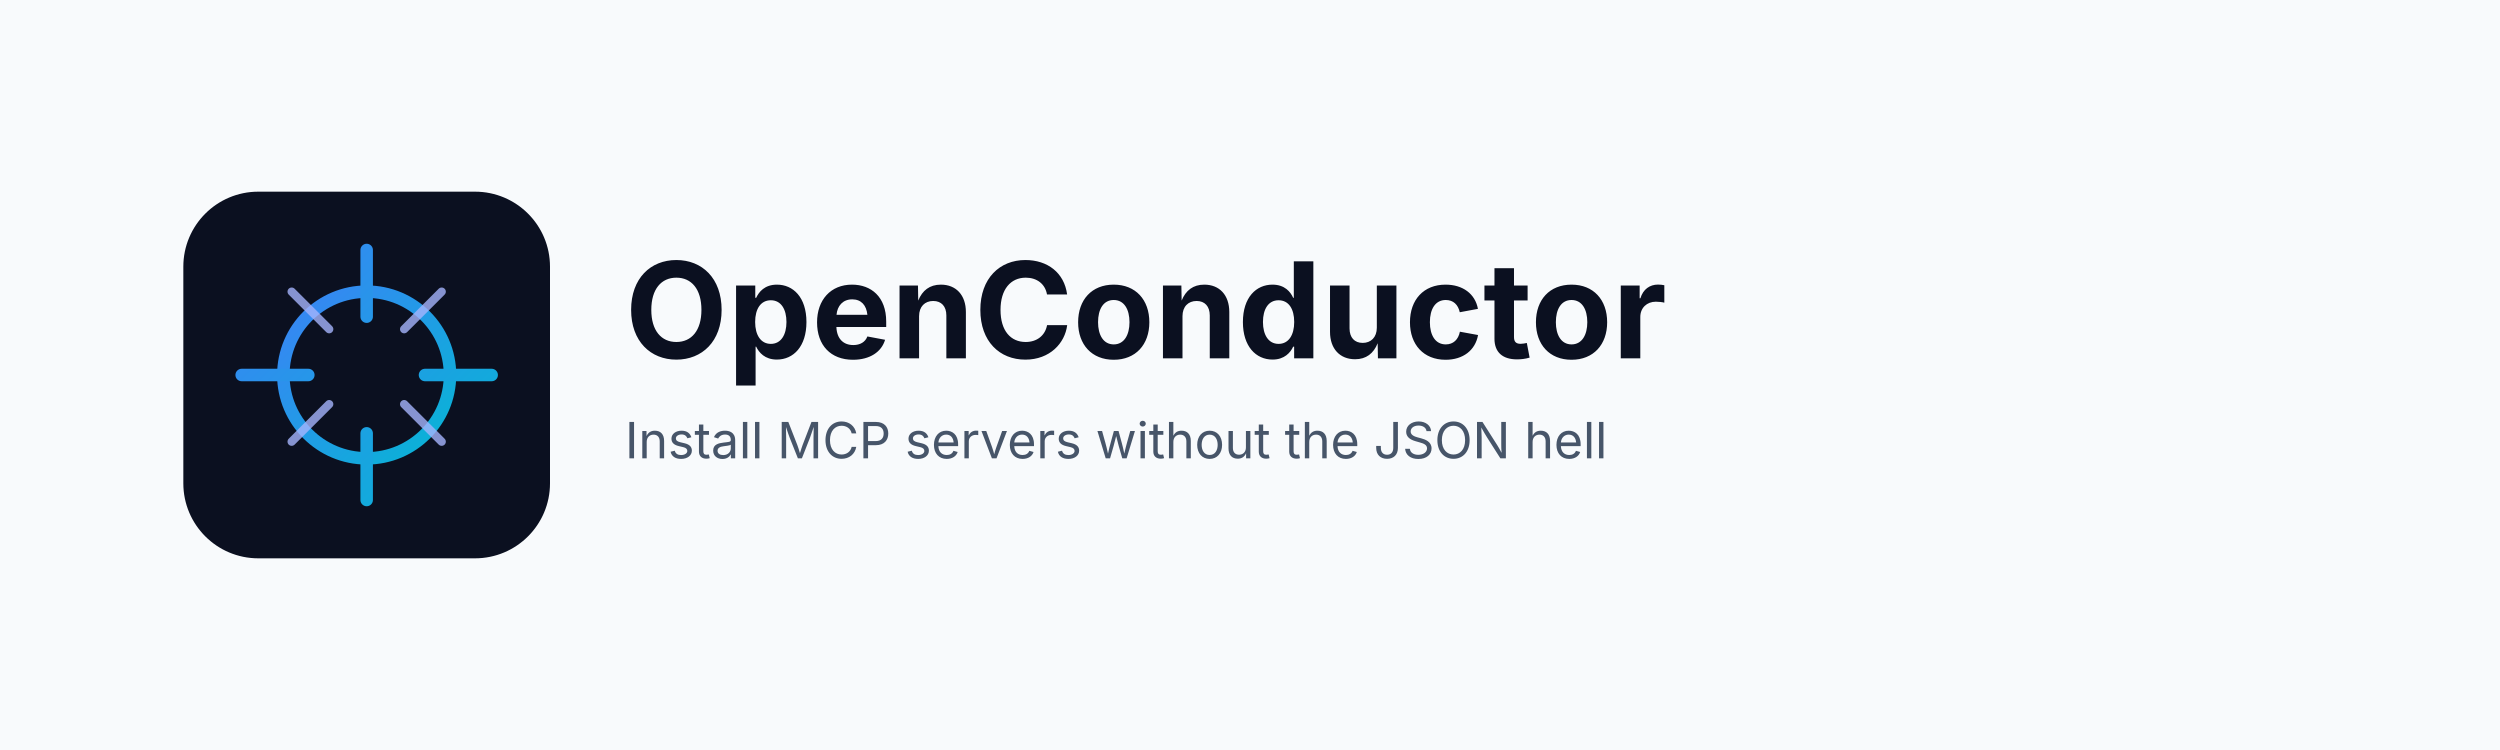
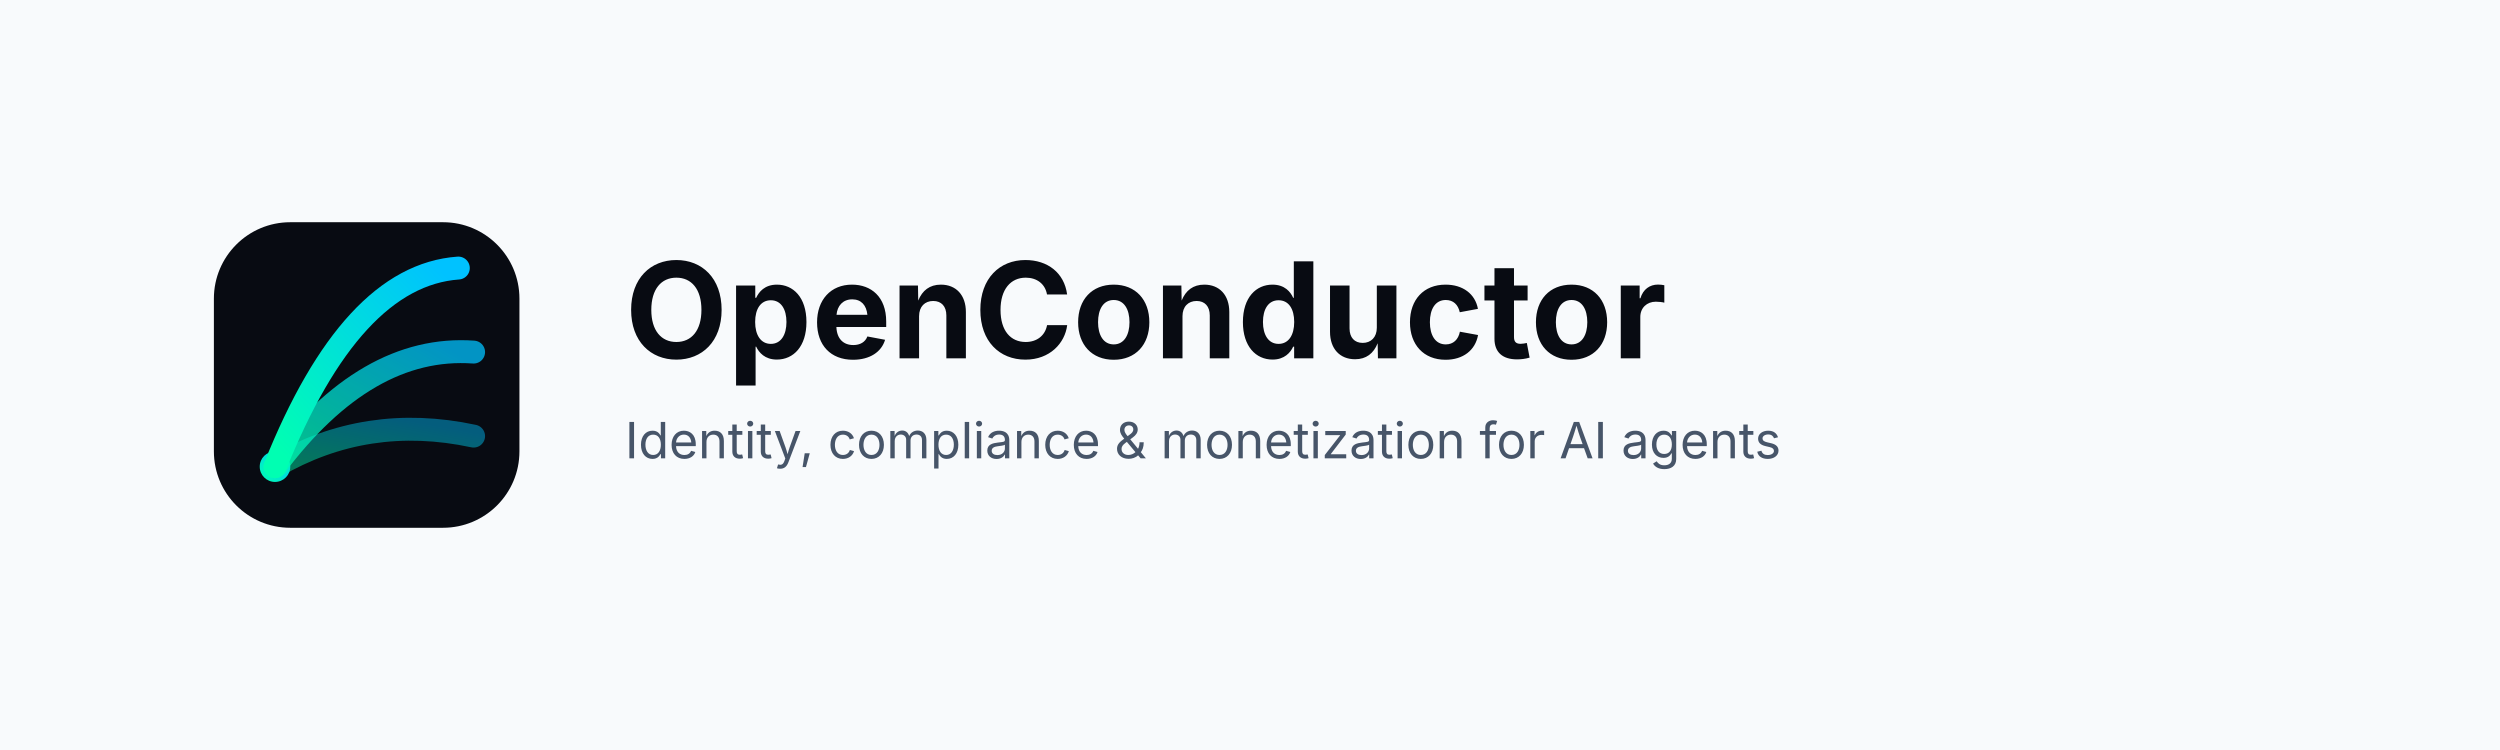
<svg xmlns="http://www.w3.org/2000/svg" width="1200" height="360" viewBox="0 0 1200 360" role="img" aria-label="OpenConductor banner">
  <defs>
-     <linearGradient id="ocg" x1="0" y1="0" x2="1" y2="1">
-       <stop offset="0%" stop-color="#3B82F6" />
-       <stop offset="100%" stop-color="#06B6D4" />
+     <linearGradient id="oc-baton" x1="0.05" y1="0.95" x2="0.95" y2="0.05">
+       <stop offset="0%" stop-color="#00FFB2" />
+       <stop offset="100%" stop-color="#00C2FF" />
    </linearGradient>
  </defs>
  <rect width="1200" height="360" fill="#F8FAFC" />
-   <rect x="88" y="92" width="176" height="176" rx="36" fill="#0B1020" />
-   <circle cx="176" cy="180" r="40" fill="none" stroke="url(#ocg)" stroke-width="6" />
-   <path d="M116 180h32M204 180h32M176 120v32M176 208v32" stroke="url(#ocg)" stroke-width="6" stroke-linecap="round" />
-   <path d="M140 140l18 18M194 194l18 18M212 140l-18 18M158 194l-18 18" stroke="#A5B4FC" stroke-width="4" stroke-linecap="round" opacity="0.8" />
-   <text x="300" y="172" font-family="Inter, Segoe UI, Arial, sans-serif" font-size="64" font-weight="700" fill="#0B1020">OpenConductor</text>
-   <text x="300" y="220" font-family="Inter, Segoe UI, Arial, sans-serif" font-size="24" fill="#475569">Install MCP servers without the JSON hell</text>
+   <g transform="translate(88, 92) scale(1.8333)">
+     <rect x="8" y="8" width="80" height="80" rx="20" fill="#080B12" />
+     <circle cx="24" cy="72" r="4" fill="url(#oc-baton)" />
+     <path d="M24 72 Q48 58 76 64" stroke="url(#oc-baton)" stroke-width="6" stroke-linecap="round" fill="none" opacity="0.45" />
+     <path d="M24 72 Q48 40 76 42" stroke="url(#oc-baton)" stroke-width="6" stroke-linecap="round" fill="none" opacity="0.75" />
+     <path d="M24 72 Q44 22 72 20" stroke="url(#oc-baton)" stroke-width="6" stroke-linecap="round" fill="none" />
+   </g>
+   <text x="300" y="172" font-family="Sora, Inter, Segoe UI, Arial, sans-serif" font-size="64" font-weight="700" fill="#080B12">OpenConductor</text>
+   <text x="300" y="220" font-family="Inter, Segoe UI, Arial, sans-serif" font-size="24" fill="#475569">Identity, compliance &amp; monetization for AI agents</text>
</svg>
